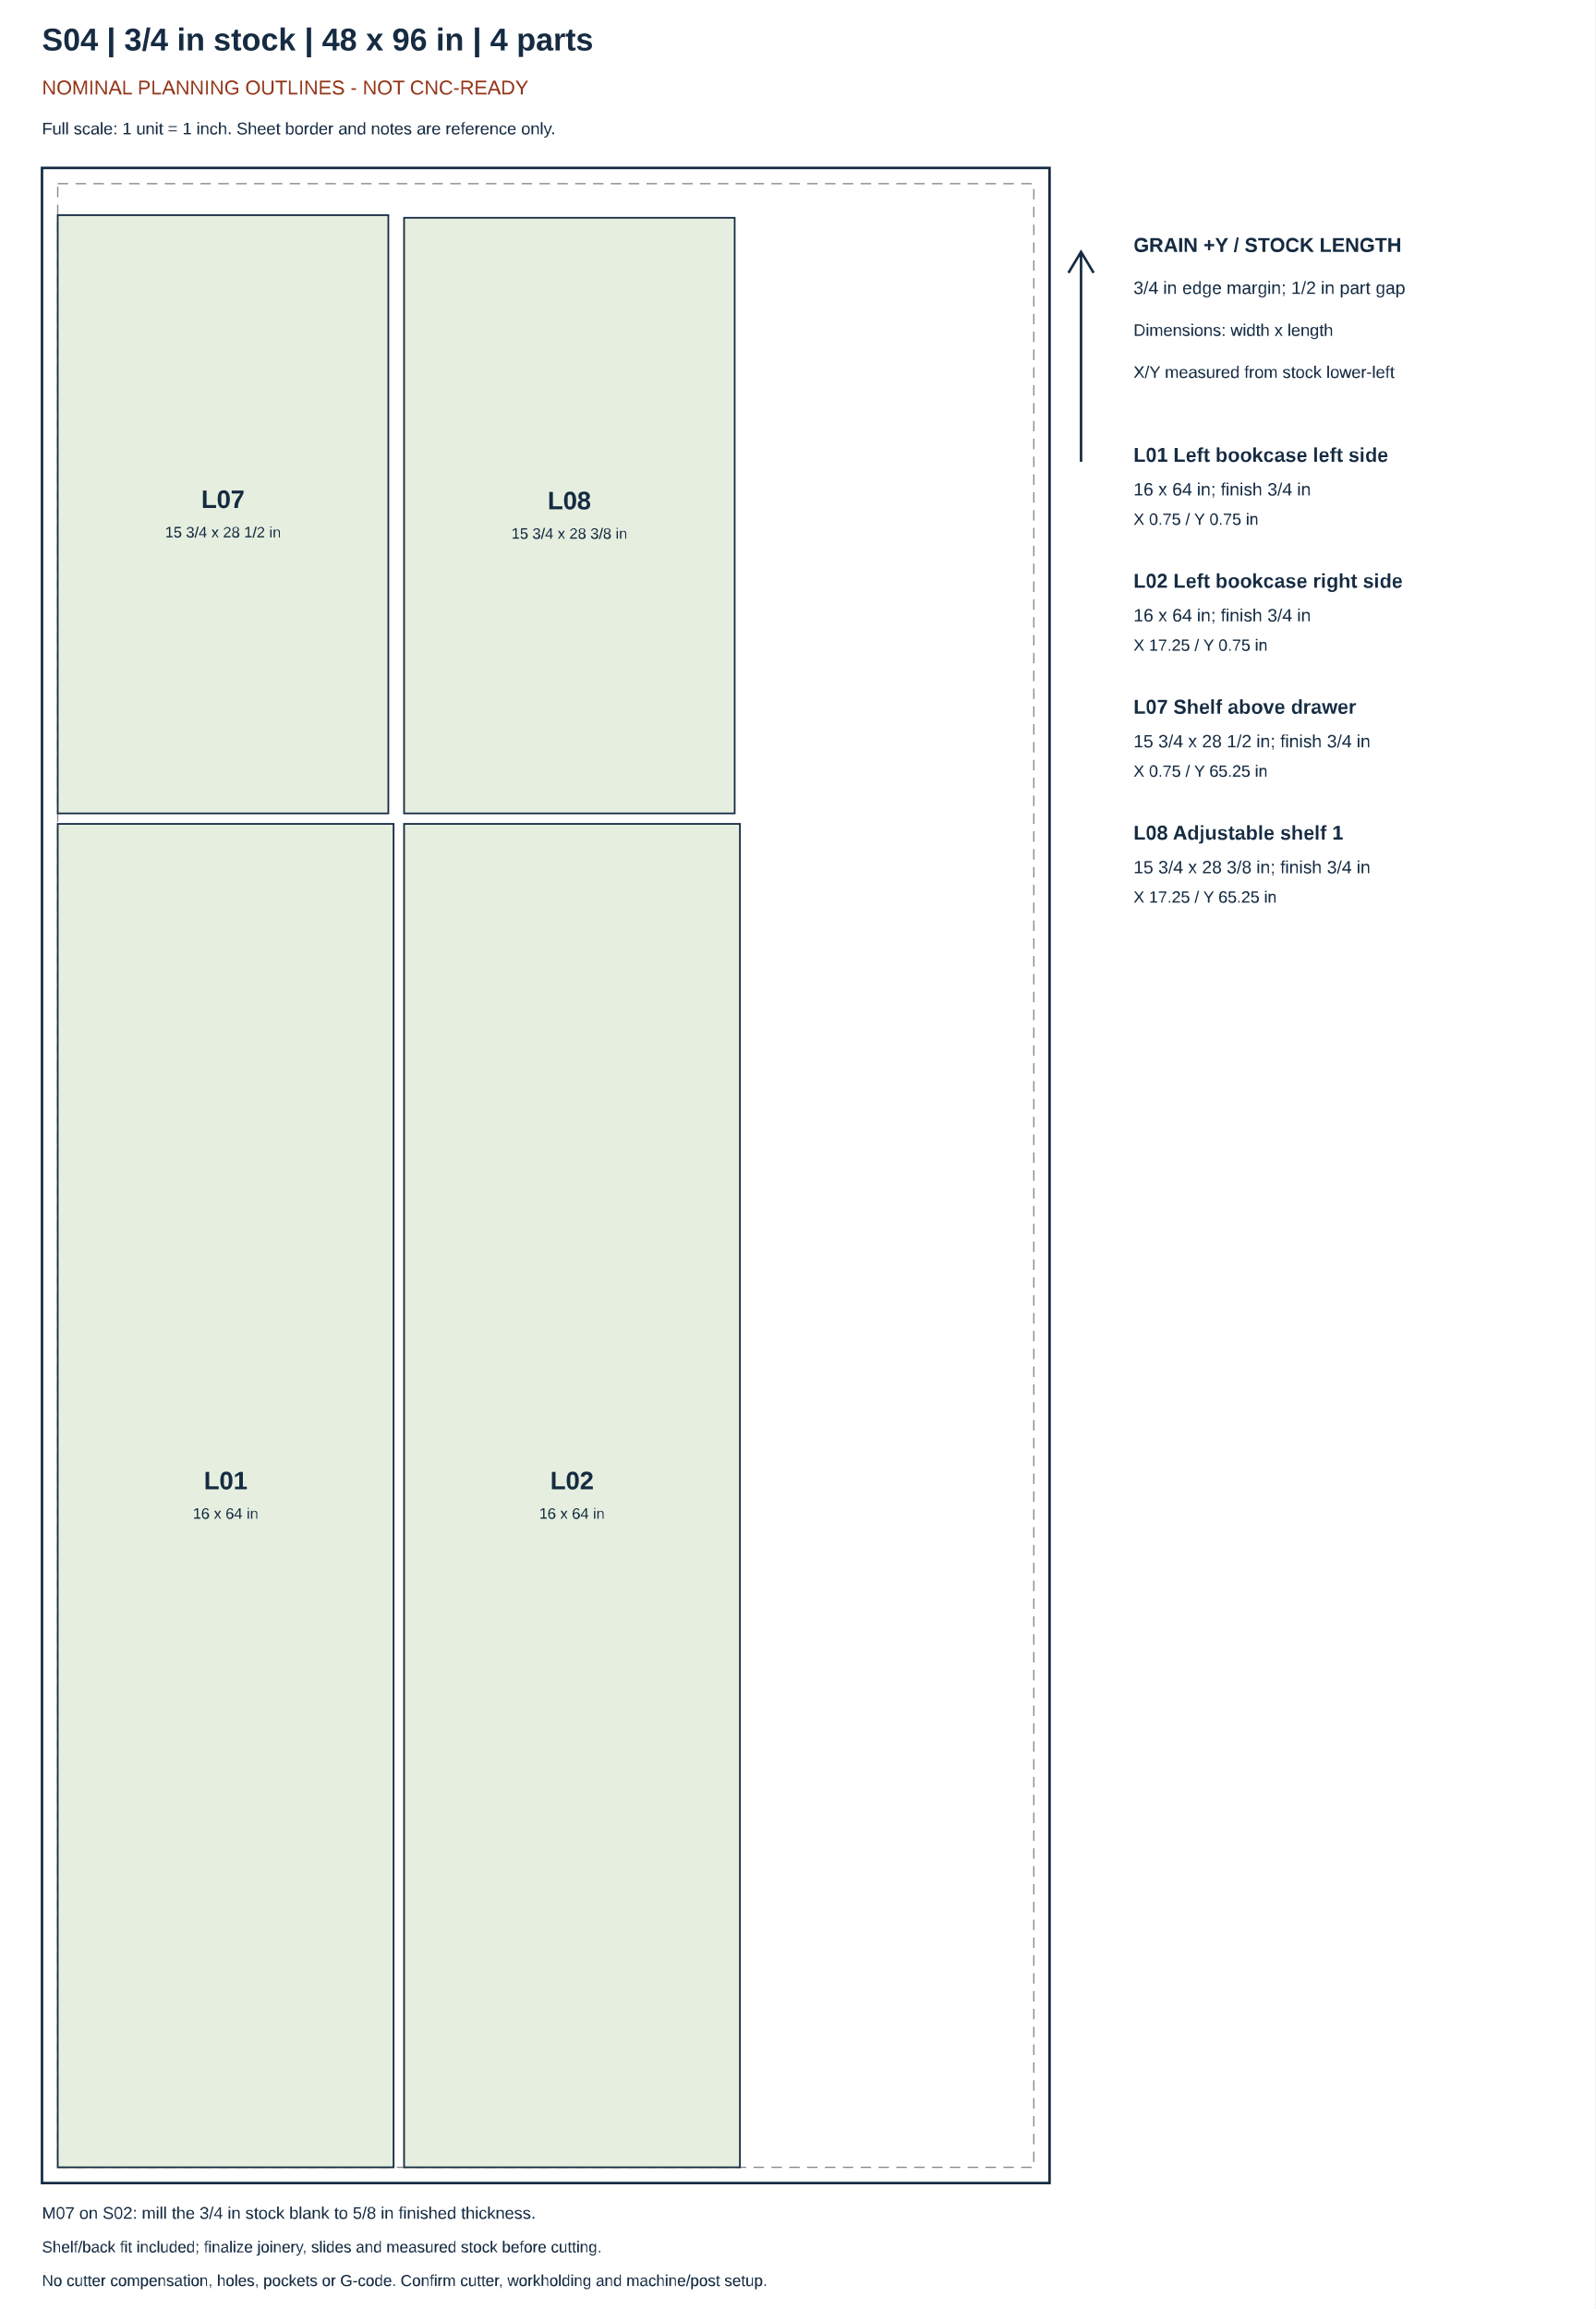
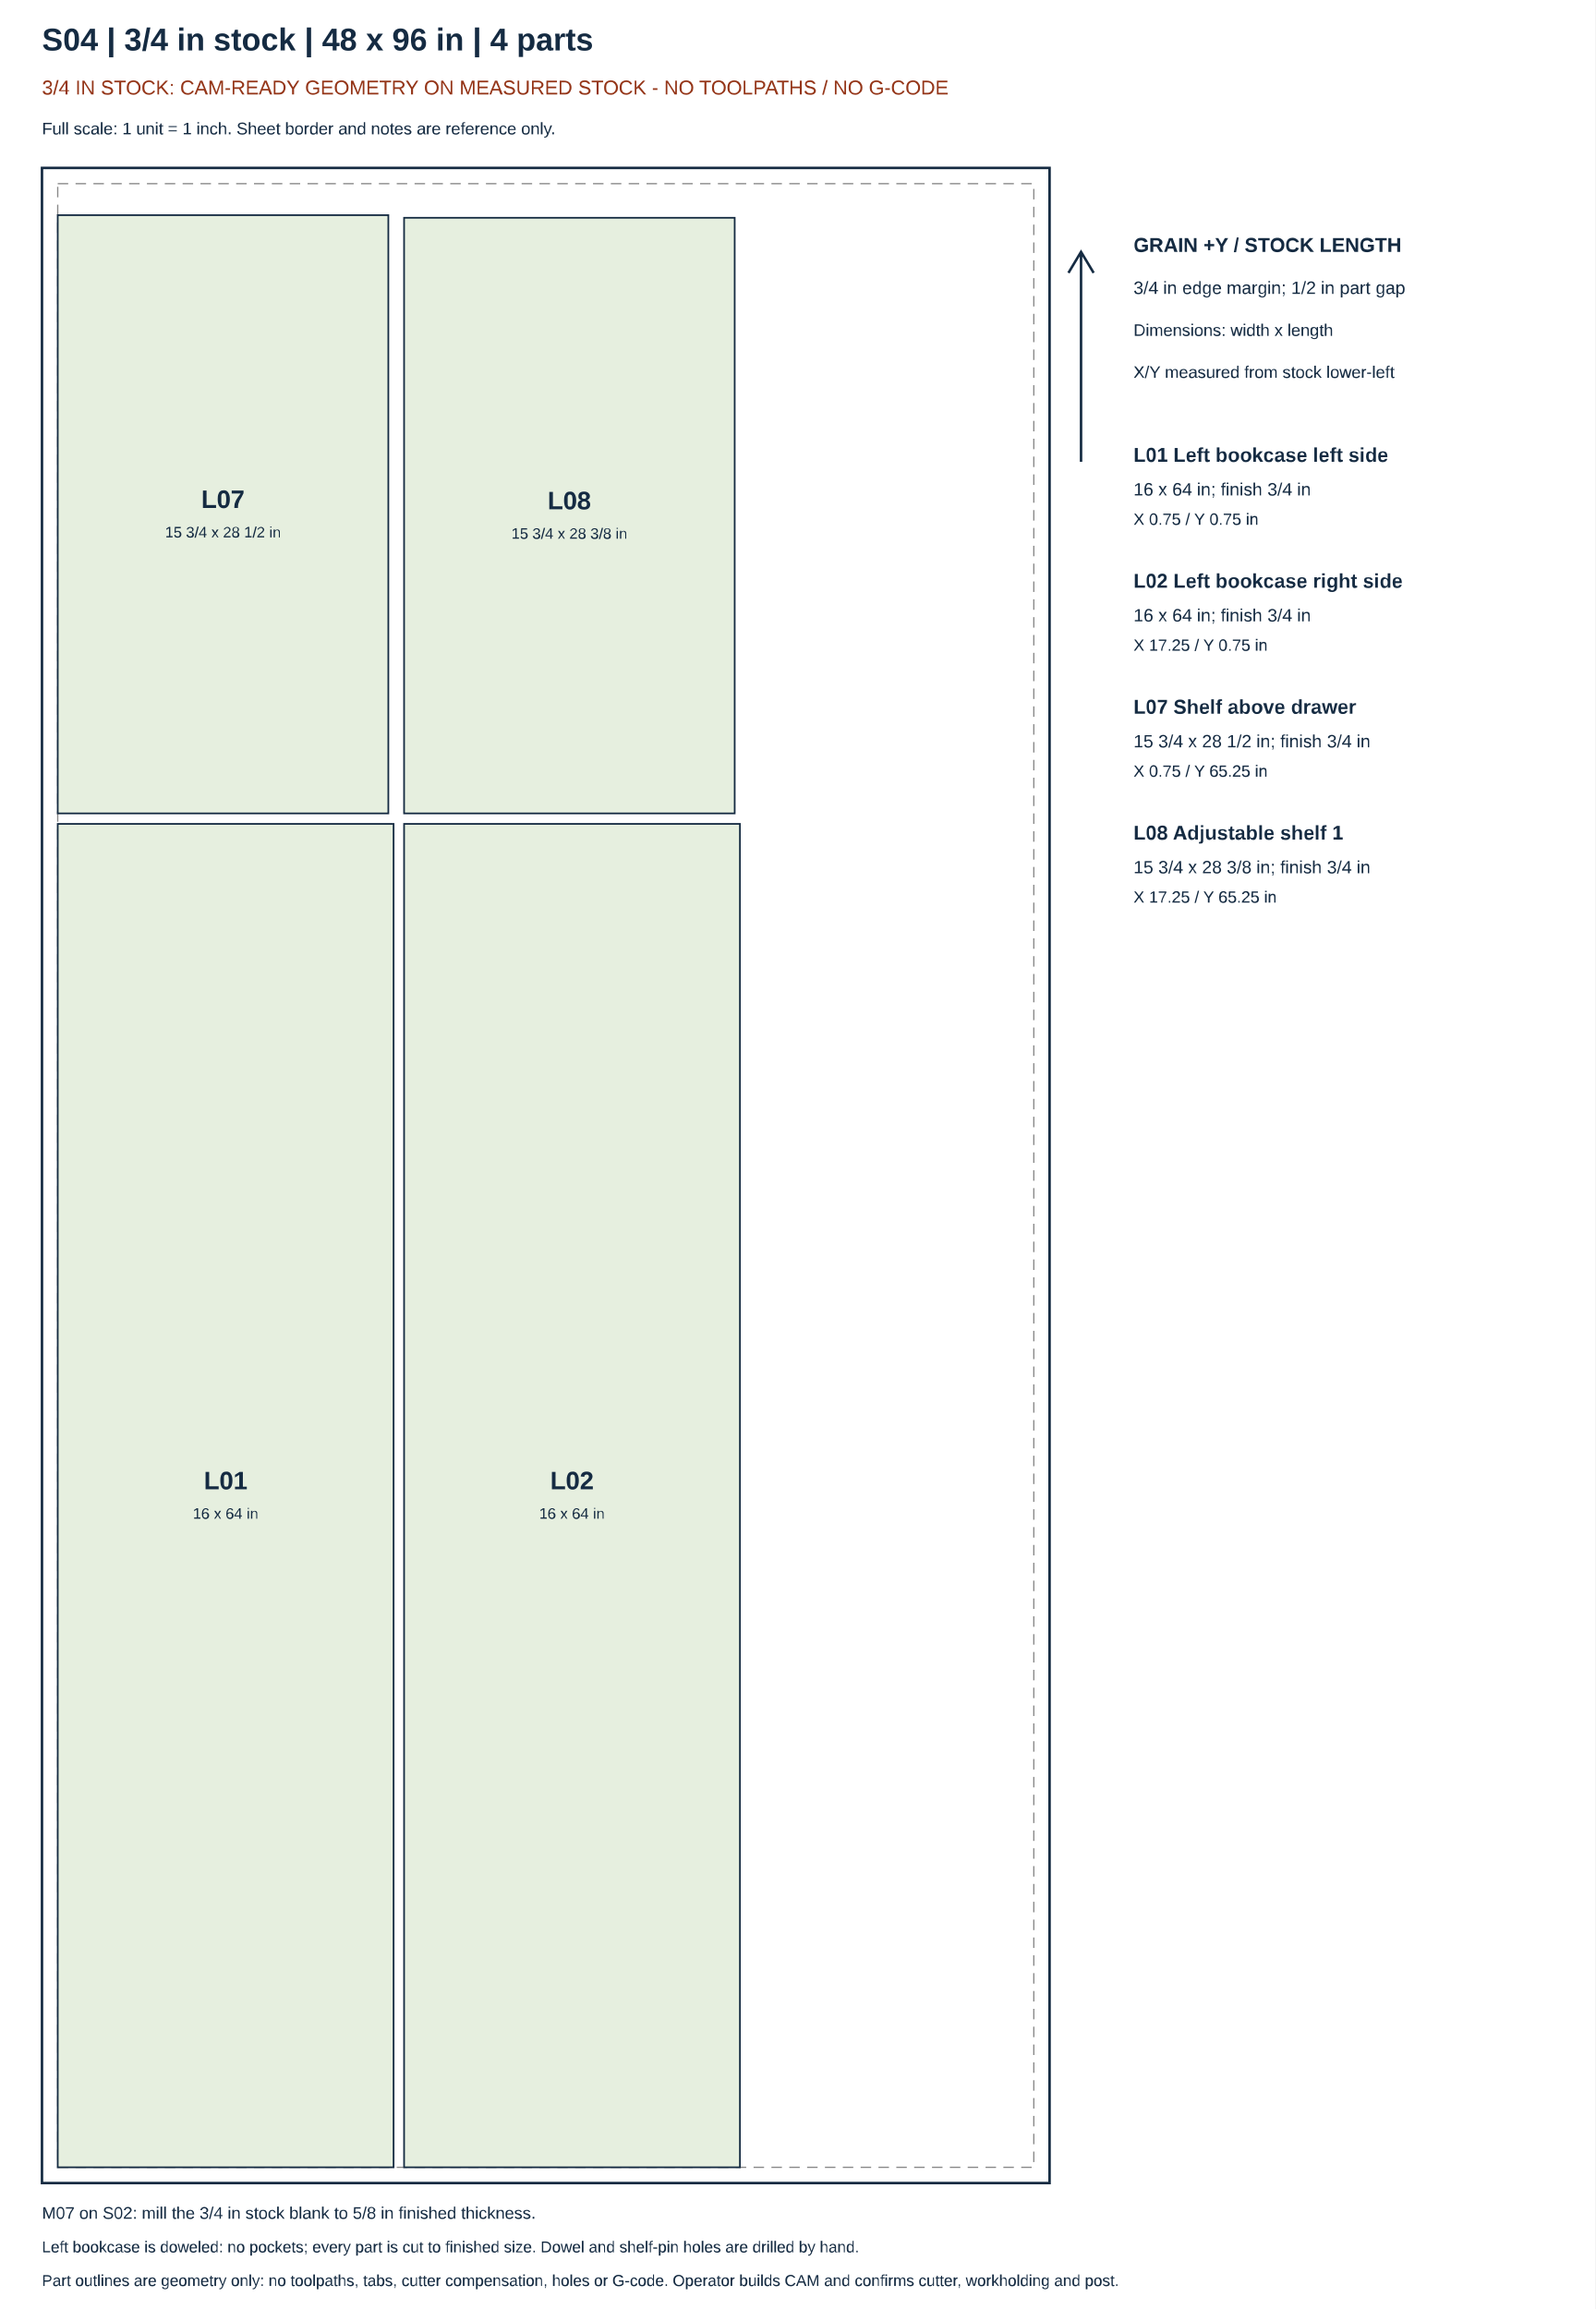
<svg xmlns="http://www.w3.org/2000/svg" width="76in" height="110in" viewBox="-2 -8 76 110">
  <rect x="-2" y="-8" width="100%" height="100%" fill="white" />
  <g font-family="Arial, sans-serif" fill="#152b42">
    <text x="0" y="-5.6" font-size="1.5" font-weight="bold">S04 | 3/4 in stock | 48 x 96 in | 4 parts</text>
-     <text x="0" y="-3.5" font-size="0.95" fill="#943518">NOMINAL PLANNING OUTLINES - NOT CNC-READY</text>
+     <text x="0" y="-3.5" font-size="0.95" fill="#943518">3/4 IN STOCK: CAM-READY GEOMETRY ON MEASURED STOCK - NO TOOLPATHS / NO G-CODE</text>
    <text x="0" y="-1.6" font-size="0.8">Full scale: 1 unit = 1 inch. Sheet border and notes are reference only.</text>
    <g id="STOCK_REFERENCE">
      <rect x="0" y="0" width="48" height="96" fill="none" stroke="#152b42" stroke-width="0.12" />
    </g>
    <g id="MARGIN_REFERENCE">
      <rect x="0.75" y="0.75" width="46.5" height="94.5" fill="none" stroke="#888" stroke-width="0.06" stroke-dasharray="0.5 0.35" />
    </g>
    <g id="PART_OUTLINES" stroke="#152b42" stroke-width="0.08">
      <rect id="L01" x="0.75" y="31.25" width="16.0" height="64.0" fill="#e6efdf" />
      <rect id="L02" x="17.25" y="31.25" width="16.0" height="64.0" fill="#e6efdf" />
      <rect id="L07" x="0.75" y="2.25" width="15.75" height="28.5" fill="#e6efdf" />
      <rect id="L08" x="17.25" y="2.375" width="15.75" height="28.375" fill="#e6efdf" />
    </g>
    <g id="LABELS" text-anchor="middle">
      <g>
        <text x="8.75" y="62.95" font-size="1.2" font-weight="bold">L01</text>
        <text x="8.75" y="64.35" font-size="0.72">16 x 64 in</text>
      </g>
      <g>
        <text x="25.25" y="62.95" font-size="1.2" font-weight="bold">L02</text>
        <text x="25.25" y="64.35" font-size="0.72">16 x 64 in</text>
      </g>
      <g>
        <text x="8.625" y="16.2" font-size="1.2" font-weight="bold">L07</text>
        <text x="8.625" y="17.6" font-size="0.72">15 3/4 x 28 1/2 in</text>
      </g>
      <g>
        <text x="25.125" y="16.262" font-size="1.2" font-weight="bold">L08</text>
        <text x="25.125" y="17.663" font-size="0.72">15 3/4 x 28 3/8 in</text>
      </g>
    </g>
    <g id="GRAIN_REFERENCE" stroke="#152b42" stroke-width="0.12" fill="none">
      <path d="M 49.5 14 V 4 M 48.9 5 L 49.5 4 L 50.1 5" />
    </g>
    <text x="52" y="4" font-size="0.95" font-weight="bold">GRAIN +Y / STOCK LENGTH</text>
    <text x="52" y="6" font-size="0.85">3/4 in edge margin; 1/2 in part gap</text>
    <text x="52" y="8" font-size="0.8">Dimensions: width x length</text>
    <text x="52" y="10" font-size="0.8">X/Y measured from stock lower-left</text>
    <text x="52" y="14" font-size="0.95" font-weight="bold">L01  Left bookcase left side</text>
    <text x="52" y="15.6" font-size="0.85">16 x 64 in; finish 3/4 in</text>
    <text x="52" y="17" font-size="0.78">X 0.75 / Y 0.75 in</text>
    <text x="52" y="20" font-size="0.95" font-weight="bold">L02  Left bookcase right side</text>
    <text x="52" y="21.6" font-size="0.85">16 x 64 in; finish 3/4 in</text>
    <text x="52" y="23" font-size="0.78">X 17.25 / Y 0.75 in</text>
    <text x="52" y="26" font-size="0.95" font-weight="bold">L07  Shelf above drawer</text>
    <text x="52" y="27.6" font-size="0.85">15 3/4 x 28 1/2 in; finish 3/4 in</text>
    <text x="52" y="29" font-size="0.78">X 0.75 / Y 65.25 in</text>
    <text x="52" y="32" font-size="0.95" font-weight="bold">L08  Adjustable shelf 1</text>
    <text x="52" y="33.6" font-size="0.85">15 3/4 x 28 3/8 in; finish 3/4 in</text>
    <text x="52" y="35" font-size="0.78">X 17.25 / Y 65.25 in</text>
    <text x="0" y="97.7" font-size="0.8">M07 on S02: mill the 3/4 in stock blank to 5/8 in finished thickness.</text>
-     <text x="0" y="99.3" font-size="0.75">Shelf/back fit included; finalize joinery, slides and measured stock before cutting.</text>
-     <text x="0" y="100.9" font-size="0.75">No cutter compensation, holes, pockets or G-code. Confirm cutter, workholding and machine/post setup.</text>
+     <text x="0" y="99.3" font-size="0.75">Left bookcase is doweled: no pockets; every part is cut to finished size. Dowel and shelf-pin holes are drilled by hand.</text>
+     <text x="0" y="100.9" font-size="0.75">Part outlines are geometry only: no toolpaths, tabs, cutter compensation, holes or G-code. Operator builds CAM and confirms cutter, workholding and post.</text>
  </g>
</svg>
